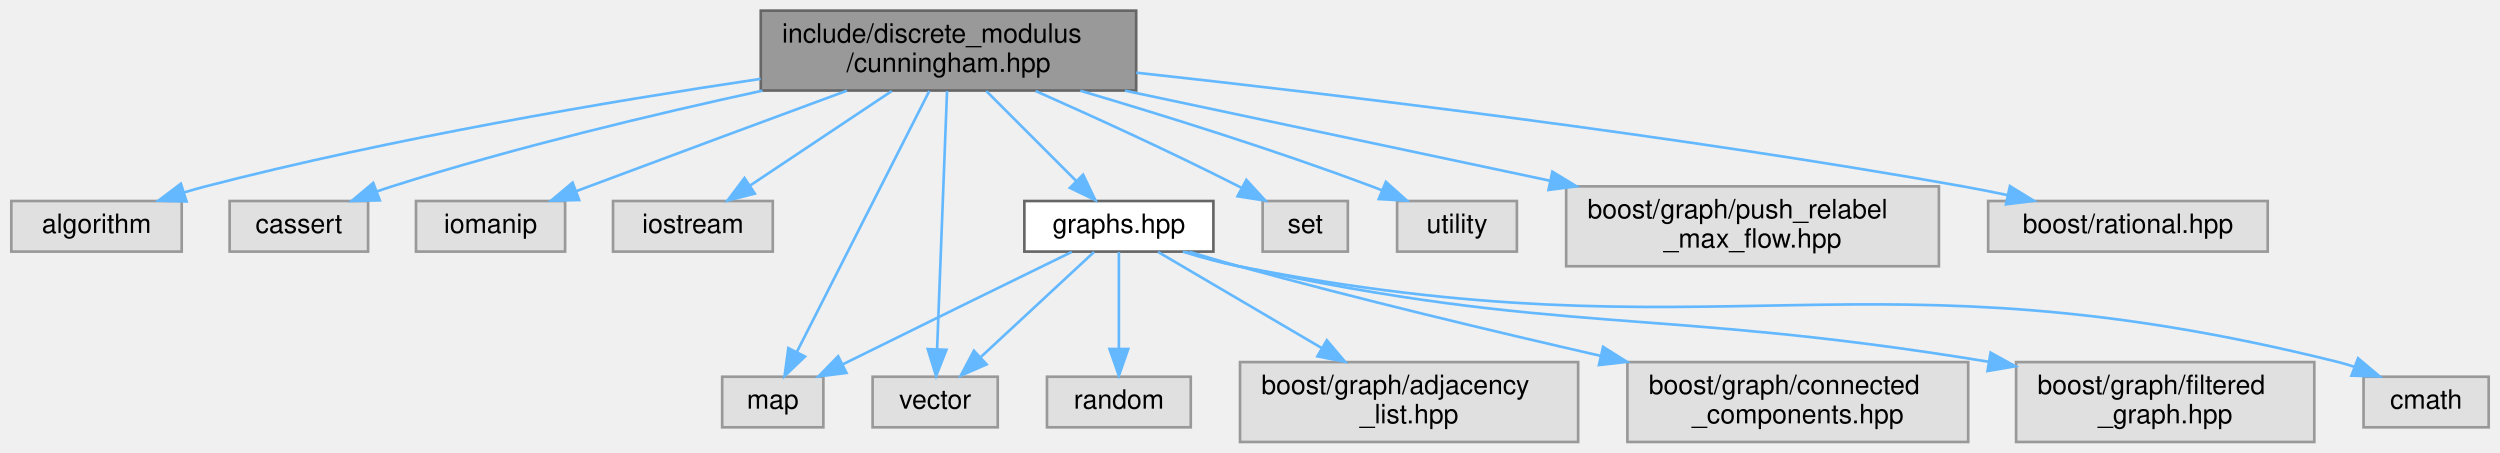
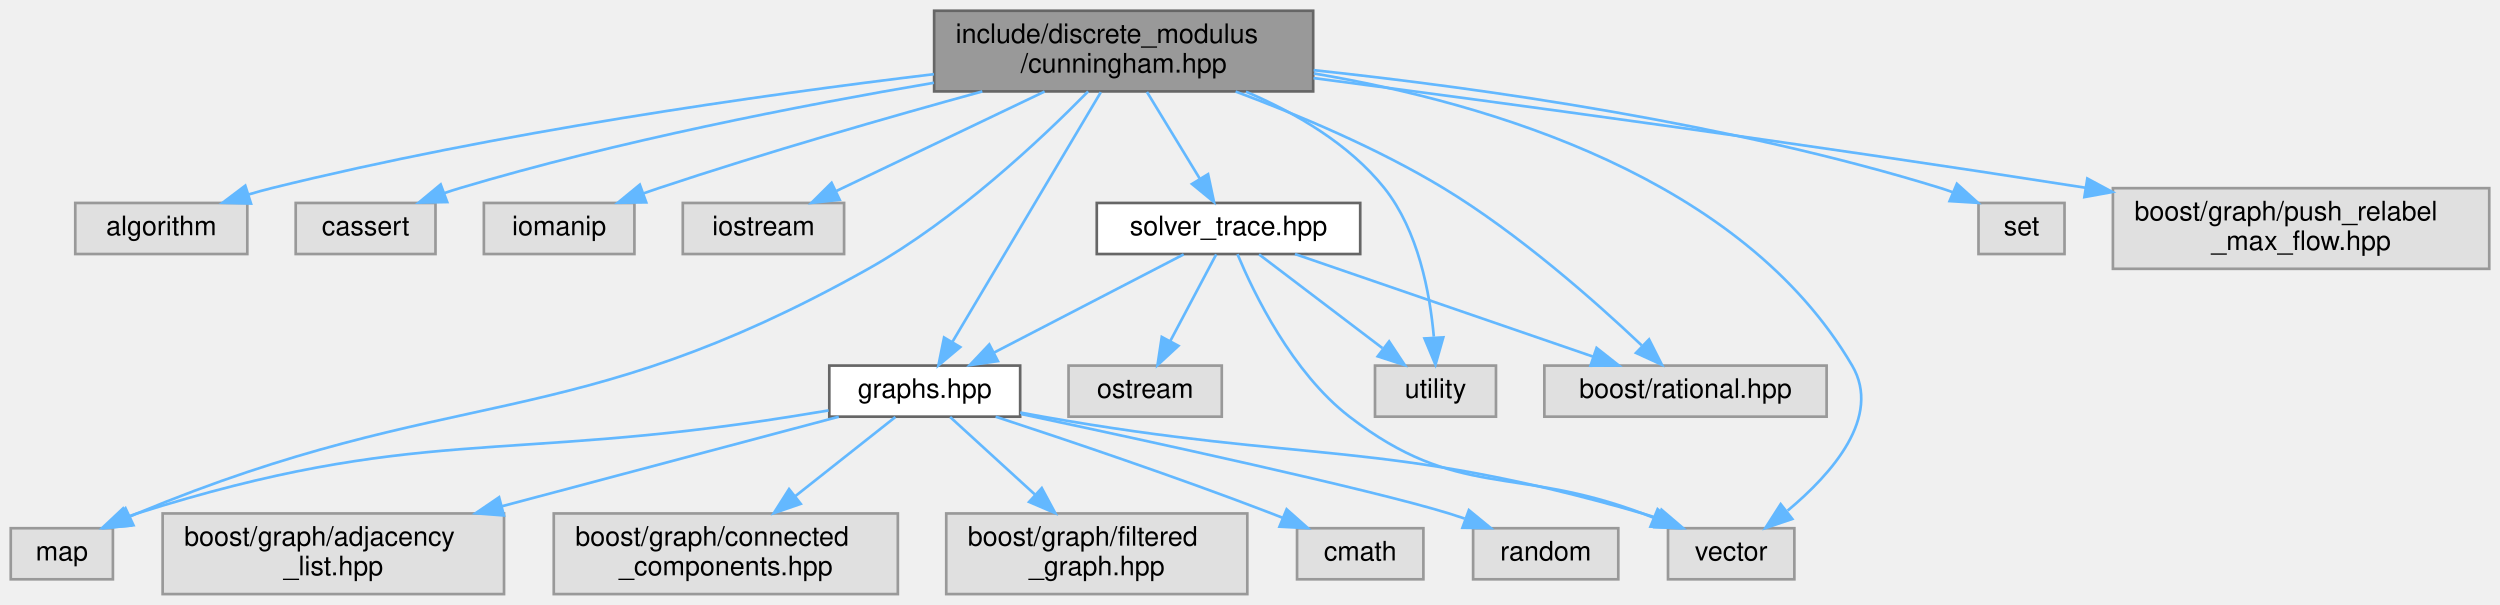
- <svg xmlns="http://www.w3.org/2000/svg" xmlns:xlink="http://www.w3.org/1999/xlink" width="939pt" height="170pt" viewBox="0.00 0.00 938.50 170.00">
-   <g id="graph0" class="graph" transform="scale(1 1) rotate(0) translate(4 166)">
+ <svg xmlns="http://www.w3.org/2000/svg" xmlns:xlink="http://www.w3.org/1999/xlink" width="930pt" height="225pt" viewBox="0.00 0.00 930.00 225.00">
+   <g id="graph0" class="graph" transform="scale(1 1) rotate(0) translate(4 221)">
    <g id="Node000001" class="node">
      <g id="a_Node000001">
        <a xlink:title="Exact spanning tree modulus via Cunningham's algorithm.">
-           <polygon fill="#999999" stroke="#666666" points="422.5,-162 281.5,-162 281.5,-132 422.5,-132 422.5,-162" />
-           <text text-anchor="start" x="289.5" y="-150" font-family="Helvetica,sans-Serif" font-size="10.00">include/discrete_modulus</text>
-           <text text-anchor="middle" x="352" y="-139" font-family="Helvetica,sans-Serif" font-size="10.00">/cunningham.hpp</text>
+           <polygon fill="#999999" stroke="#666666" points="484.5,-217 343.5,-217 343.5,-187 484.5,-187 484.5,-217" />
+           <text text-anchor="start" x="351.5" y="-205" font-family="Helvetica,sans-Serif" font-size="10.00">include/discrete_modulus</text>
+           <text text-anchor="middle" x="414" y="-194" font-family="Helvetica,sans-Serif" font-size="10.00">/cunningham.hpp</text>
        </a>
      </g>
    </g>
    <g id="Node000002" class="node">
      <g id="a_Node000002">
        <a xlink:title=" ">
-           <polygon fill="#e0e0e0" stroke="#999999" points="64,-90.5 0,-90.5 0,-71.5 64,-71.5 64,-90.5" />
-           <text text-anchor="middle" x="32" y="-78.5" font-family="Helvetica,sans-Serif" font-size="10.00">algorithm</text>
+           <polygon fill="#e0e0e0" stroke="#999999" points="88,-145.5 24,-145.5 24,-126.5 88,-126.5 88,-145.5" />
+           <text text-anchor="middle" x="56" y="-133.5" font-family="Helvetica,sans-Serif" font-size="10.00">algorithm</text>
        </a>
      </g>
    </g>
    <g id="edge1_Node000001_Node000002" class="edge">
      <g id="a_edge1_Node000001_Node000002">
        <a xlink:title=" ">
-           <path fill="none" stroke="#63b8ff" d="M281.42,-136.38C224.63,-127.92 143.03,-114.12 73,-96 70.36,-95.32 67.65,-94.55 64.93,-93.73" />
-           <polygon fill="#63b8ff" stroke="#63b8ff" points="65.82,-90.34 55.23,-90.62 63.68,-97 65.82,-90.34" />
+           <path fill="none" stroke="#63b8ff" d="M343.42,-193.41C278.72,-185.62 180.56,-171.69 97,-151 94.19,-150.31 91.31,-149.5 88.42,-148.64" />
+           <polygon fill="#63b8ff" stroke="#63b8ff" points="89.37,-145.27 78.78,-145.56 87.24,-151.94 89.37,-145.27" />
        </a>
      </g>
    </g>
    <g id="Node000003" class="node">
      <g id="a_Node000003">
        <a xlink:title=" ">
-           <polygon fill="#e0e0e0" stroke="#999999" points="134,-90.5 82,-90.5 82,-71.5 134,-71.5 134,-90.5" />
-           <text text-anchor="middle" x="108" y="-78.5" font-family="Helvetica,sans-Serif" font-size="10.00">cassert</text>
+           <polygon fill="#e0e0e0" stroke="#999999" points="158,-145.5 106,-145.5 106,-126.5 158,-126.5 158,-145.5" />
+           <text text-anchor="middle" x="132" y="-133.5" font-family="Helvetica,sans-Serif" font-size="10.00">cassert</text>
        </a>
      </g>
    </g>
    <g id="edge2_Node000001_Node000003" class="edge">
      <g id="a_edge2_Node000001_Node000003">
        <a xlink:title=" ">
-           <path fill="none" stroke="#63b8ff" d="M282.11,-131.95C241.17,-123.06 188.69,-110.52 143,-96 141.13,-95.41 139.22,-94.76 137.3,-94.08" />
-           <polygon fill="#63b8ff" stroke="#63b8ff" points="138.4,-90.75 127.81,-90.5 135.93,-97.3 138.4,-90.75" />
+           <path fill="none" stroke="#63b8ff" d="M343.43,-190.21C293.57,-181.74 225.48,-168.46 167,-151 165.12,-150.44 163.2,-149.82 161.27,-149.16" />
+           <polygon fill="#63b8ff" stroke="#63b8ff" points="162.36,-145.83 151.77,-145.63 159.93,-152.39 162.36,-145.83" />
        </a>
      </g>
    </g>
    <g id="Node000004" class="node">
      <g id="a_Node000004">
        <a xlink:title=" ">
-           <polygon fill="#e0e0e0" stroke="#999999" points="208,-90.5 152,-90.5 152,-71.5 208,-71.5 208,-90.5" />
-           <text text-anchor="middle" x="180" y="-78.5" font-family="Helvetica,sans-Serif" font-size="10.00">iomanip</text>
+           <polygon fill="#e0e0e0" stroke="#999999" points="232,-145.5 176,-145.5 176,-126.5 232,-126.5 232,-145.5" />
+           <text text-anchor="middle" x="204" y="-133.5" font-family="Helvetica,sans-Serif" font-size="10.00">iomanip</text>
        </a>
      </g>
    </g>
    <g id="edge3_Node000001_Node000004" class="edge">
      <g id="a_edge3_Node000001_Node000004">
        <a xlink:title=" ">
-           <path fill="none" stroke="#63b8ff" d="M313.86,-131.95C286.81,-121.97 249.65,-108.22 217,-96 215.41,-95.4 213.78,-94.79 212.13,-94.17" />
-           <polygon fill="#63b8ff" stroke="#63b8ff" points="213.28,-90.87 202.69,-90.61 210.81,-97.42 213.28,-90.87" />
+           <path fill="none" stroke="#63b8ff" d="M361.43,-186.99C326.96,-177.51 281.04,-164.34 241,-151 239.14,-150.38 237.24,-149.73 235.33,-149.05" />
+           <polygon fill="#63b8ff" stroke="#63b8ff" points="236.4,-145.72 225.81,-145.58 234.01,-152.3 236.4,-145.72" />
        </a>
      </g>
    </g>
    <g id="Node000005" class="node">
      <g id="a_Node000005">
        <a xlink:title=" ">
-           <polygon fill="#e0e0e0" stroke="#999999" points="286,-90.5 226,-90.5 226,-71.5 286,-71.5 286,-90.5" />
-           <text text-anchor="middle" x="256" y="-78.5" font-family="Helvetica,sans-Serif" font-size="10.00">iostream</text>
+           <polygon fill="#e0e0e0" stroke="#999999" points="310,-145.5 250,-145.5 250,-126.5 310,-126.5 310,-145.5" />
+           <text text-anchor="middle" x="280" y="-133.5" font-family="Helvetica,sans-Serif" font-size="10.00">iostream</text>
        </a>
      </g>
    </g>
    <g id="edge4_Node000001_Node000005" class="edge">
      <g id="a_edge4_Node000001_Node000005">
        <a xlink:title=" ">
-           <path fill="none" stroke="#63b8ff" d="M330.69,-131.8C314.9,-121.27 293.46,-106.97 277.6,-96.4" />
-           <polygon fill="#63b8ff" stroke="#63b8ff" points="279.25,-93.29 268.99,-90.66 275.37,-99.12 279.25,-93.29" />
+           <path fill="none" stroke="#63b8ff" d="M384.59,-186.95C361.51,-175.93 329.62,-160.7 307.14,-149.96" />
+           <polygon fill="#63b8ff" stroke="#63b8ff" points="308.37,-146.67 297.83,-145.52 305.35,-152.99 308.37,-146.67" />
        </a>
      </g>
    </g>
    <g id="Node000006" class="node">
      <g id="a_Node000006">
        <a xlink:title=" ">
-           <polygon fill="#e0e0e0" stroke="#999999" points="305,-24.5 267,-24.5 267,-5.5 305,-5.5 305,-24.5" />
-           <text text-anchor="middle" x="286" y="-12.5" font-family="Helvetica,sans-Serif" font-size="10.00">map</text>
+           <polygon fill="#e0e0e0" stroke="#999999" points="38,-24.5 0,-24.5 0,-5.5 38,-5.5 38,-24.5" />
+           <text text-anchor="middle" x="19" y="-12.5" font-family="Helvetica,sans-Serif" font-size="10.00">map</text>
        </a>
      </g>
    </g>
    <g id="edge5_Node000001_Node000006" class="edge">
      <g id="a_edge5_Node000001_Node000006">
        <a xlink:title=" ">
-           <path fill="none" stroke="#63b8ff" d="M344.81,-131.84C332.72,-108.02 308.33,-59.99 295.08,-33.88" />
-           <polygon fill="#63b8ff" stroke="#63b8ff" points="298.09,-32.08 290.44,-24.75 291.85,-35.25 298.09,-32.08" />
+           <path fill="none" stroke="#63b8ff" d="M400.78,-186.98C383.48,-169.37 351.53,-139.25 319,-121 207.83,-58.62 164.74,-78.85 47,-30 46.14,-29.64 45.28,-29.27 44.4,-28.89" />
+           <polygon fill="#63b8ff" stroke="#63b8ff" points="45.65,-25.61 35.11,-24.54 42.68,-31.95 45.65,-25.61" />
        </a>
      </g>
    </g>
    <g id="Node000007" class="node">
      <g id="a_Node000007">
        <a xlink:title=" ">
-           <polygon fill="#e0e0e0" stroke="#999999" points="502,-90.5 470,-90.5 470,-71.5 502,-71.5 502,-90.5" />
-           <text text-anchor="middle" x="486" y="-78.5" font-family="Helvetica,sans-Serif" font-size="10.00">set</text>
+           <polygon fill="#e0e0e0" stroke="#999999" points="764,-145.5 732,-145.5 732,-126.5 764,-126.5 764,-145.5" />
+           <text text-anchor="middle" x="748" y="-133.5" font-family="Helvetica,sans-Serif" font-size="10.00">set</text>
        </a>
      </g>
    </g>
    <g id="edge6_Node000001_Node000007" class="edge">
      <g id="a_edge6_Node000001_Node000007">
        <a xlink:title=" ">
-           <path fill="none" stroke="#63b8ff" d="M384.76,-131.8C406.57,-122.14 435.76,-108.83 461,-96 461.31,-95.84 461.62,-95.69 461.93,-95.53" />
-           <polygon fill="#63b8ff" stroke="#63b8ff" points="463.88,-98.45 471.03,-90.64 460.57,-92.28 463.88,-98.45" />
+           <path fill="none" stroke="#63b8ff" d="M484.68,-194.9C547.11,-188.22 640.07,-175.09 718,-151 719.44,-150.55 720.9,-150.05 722.36,-149.51" />
+           <polygon fill="#63b8ff" stroke="#63b8ff" points="723.96,-152.64 731.82,-145.54 721.24,-146.19 723.96,-152.64" />
        </a>
      </g>
    </g>
    <g id="Node000008" class="node">
      <g id="a_Node000008">
        <a xlink:title=" ">
-           <polygon fill="#e0e0e0" stroke="#999999" points="565.5,-90.5 520.5,-90.5 520.5,-71.5 565.5,-71.5 565.5,-90.5" />
-           <text text-anchor="middle" x="543" y="-78.5" font-family="Helvetica,sans-Serif" font-size="10.00">utility</text>
+           <polygon fill="#e0e0e0" stroke="#999999" points="552.5,-85 507.5,-85 507.5,-66 552.5,-66 552.5,-85" />
+           <text text-anchor="middle" x="530" y="-73" font-family="Helvetica,sans-Serif" font-size="10.00">utility</text>
        </a>
      </g>
    </g>
    <g id="edge7_Node000001_Node000008" class="edge">
      <g id="a_edge7_Node000001_Node000008">
        <a xlink:title=" ">
-           <path fill="none" stroke="#63b8ff" d="M401.53,-131.92C433.14,-122.57 474.83,-109.56 511,-96 512.21,-95.55 513.45,-95.07 514.69,-94.58" />
-           <polygon fill="#63b8ff" stroke="#63b8ff" points="516.29,-97.7 524.19,-90.63 513.61,-91.24 516.29,-97.7" />
+           <path fill="none" stroke="#63b8ff" d="M459.5,-186.88C477.93,-179.04 497.9,-167.45 511,-151 523.58,-135.2 527.92,-112.06 529.38,-95.77" />
+           <polygon fill="#63b8ff" stroke="#63b8ff" points="532.9,-95.51 530,-85.32 525.91,-95.1 532.9,-95.51" />
        </a>
      </g>
    </g>
    <g id="Node000009" class="node">
      <g id="a_Node000009">
        <a xlink:title=" ">
-           <polygon fill="#e0e0e0" stroke="#999999" points="370.5,-24.5 323.5,-24.5 323.5,-5.5 370.5,-5.5 370.5,-24.5" />
-           <text text-anchor="middle" x="347" y="-12.5" font-family="Helvetica,sans-Serif" font-size="10.00">vector</text>
+           <polygon fill="#e0e0e0" stroke="#999999" points="663.5,-24.5 616.5,-24.5 616.5,-5.5 663.5,-5.5 663.5,-24.5" />
+           <text text-anchor="middle" x="640" y="-12.5" font-family="Helvetica,sans-Serif" font-size="10.00">vector</text>
        </a>
      </g>
    </g>
    <g id="edge8_Node000001_Node000009" class="edge">
      <g id="a_edge8_Node000001_Node000009">
        <a xlink:title=" ">
-           <path fill="none" stroke="#63b8ff" d="M351.46,-131.84C350.55,-108.34 348.74,-61.26 347.73,-34.93" />
-           <polygon fill="#63b8ff" stroke="#63b8ff" points="351.22,-34.61 347.34,-24.75 344.22,-34.88 351.22,-34.61" />
+           <path fill="none" stroke="#63b8ff" d="M484.75,-193.68C550.45,-182.59 644.09,-154.75 685,-85 696.15,-65.99 677.56,-44.85 661,-31.05" />
+           <polygon fill="#63b8ff" stroke="#63b8ff" points="662.73,-27.95 652.7,-24.55 658.41,-33.47 662.73,-27.95" />
        </a>
      </g>
    </g>
    <g id="Node000010" class="node">
      <g id="a_Node000010">
        <a xlink:title=" ">
-           <polygon fill="#e0e0e0" stroke="#999999" points="724,-96 584,-96 584,-66 724,-66 724,-96" />
-           <text text-anchor="start" x="592" y="-84" font-family="Helvetica,sans-Serif" font-size="10.00">boost/graph/push_relabel</text>
-           <text text-anchor="middle" x="654" y="-73" font-family="Helvetica,sans-Serif" font-size="10.00">_max_flow.hpp</text>
+           <polygon fill="#e0e0e0" stroke="#999999" points="922,-151 782,-151 782,-121 922,-121 922,-151" />
+           <text text-anchor="start" x="790" y="-139" font-family="Helvetica,sans-Serif" font-size="10.00">boost/graph/push_relabel</text>
+           <text text-anchor="middle" x="852" y="-128" font-family="Helvetica,sans-Serif" font-size="10.00">_max_flow.hpp</text>
        </a>
      </g>
    </g>
    <g id="edge9_Node000001_Node000010" class="edge">
      <g id="a_edge9_Node000001_Node000010">
        <a xlink:title=" ">
-           <path fill="none" stroke="#63b8ff" d="M418.28,-131.95C465.38,-121.97 528.76,-108.54 577.93,-98.12" />
-           <polygon fill="#63b8ff" stroke="#63b8ff" points="578.82,-101.51 587.88,-96.01 577.37,-94.66 578.82,-101.51" />
+           <path fill="none" stroke="#63b8ff" d="M484.62,-191.95C554.9,-182.76 666.1,-167.75 771.92,-151.14" />
+           <polygon fill="#63b8ff" stroke="#63b8ff" points="772.48,-154.59 781.81,-149.58 771.39,-147.68 772.48,-154.59" />
        </a>
      </g>
    </g>
    <g id="Node000011" class="node">
      <g id="a_Node000011">
        <a xlink:title=" ">
-           <polygon fill="#e0e0e0" stroke="#999999" points="847.5,-90.5 742.5,-90.5 742.5,-71.5 847.5,-71.5 847.5,-90.5" />
-           <text text-anchor="middle" x="795" y="-78.5" font-family="Helvetica,sans-Serif" font-size="10.00">boost/rational.hpp</text>
+           <polygon fill="#e0e0e0" stroke="#999999" points="675.5,-85 570.5,-85 570.5,-66 675.5,-66 675.5,-85" />
+           <text text-anchor="middle" x="623" y="-73" font-family="Helvetica,sans-Serif" font-size="10.00">boost/rational.hpp</text>
        </a>
      </g>
    </g>
    <g id="edge10_Node000001_Node000011" class="edge">
      <g id="a_edge10_Node000001_Node000011">
        <a xlink:title=" ">
-           <path fill="none" stroke="#63b8ff" d="M422.52,-138.7C499.22,-130.31 625.29,-115.19 733,-96 738.43,-95.03 744.11,-93.91 749.72,-92.73" />
-           <polygon fill="#63b8ff" stroke="#63b8ff" points="750.68,-96.1 759.7,-90.56 749.19,-89.26 750.68,-96.1" />
+           <path fill="none" stroke="#63b8ff" d="M455.65,-186.94C479.18,-178.17 508.66,-165.74 533,-151 561.03,-134.02 589.53,-108.8 606.74,-92.5" />
+           <polygon fill="#63b8ff" stroke="#63b8ff" points="609.45,-94.75 614.23,-85.3 604.59,-89.71 609.45,-94.75" />
        </a>
      </g>
    </g>
    <g id="Node000012" class="node">
      <g id="a_Node000012">
        <a xlink:href="graphs_8hpp.html" target="_top" xlink:title="Graph/flow-graph type aliases, subgraph/component helpers, and demo graph generators used by cunningh...">
-           <polygon fill="white" stroke="#666666" points="451.5,-90.5 380.5,-90.5 380.5,-71.5 451.5,-71.5 451.5,-90.5" />
-           <text text-anchor="middle" x="416" y="-78.5" font-family="Helvetica,sans-Serif" font-size="10.00">graphs.hpp</text>
+           <polygon fill="white" stroke="#666666" points="375.5,-85 304.5,-85 304.5,-66 375.5,-66 375.5,-85" />
+           <text text-anchor="middle" x="340" y="-73" font-family="Helvetica,sans-Serif" font-size="10.00">graphs.hpp</text>
        </a>
      </g>
    </g>
    <g id="edge11_Node000001_Node000012" class="edge">
      <g id="a_edge11_Node000001_Node000012">
        <a xlink:title=" ">
-           <path fill="none" stroke="#63b8ff" d="M366.2,-131.8C376.18,-121.82 389.54,-108.46 399.91,-98.09" />
-           <polygon fill="#63b8ff" stroke="#63b8ff" points="402.56,-100.39 407.16,-90.84 397.61,-95.44 402.56,-100.39" />
+           <path fill="none" stroke="#63b8ff" d="M405.51,-186.72C391.84,-163.71 364.98,-118.53 350.26,-93.76" />
+           <polygon fill="#63b8ff" stroke="#63b8ff" points="353.21,-91.88 345.09,-85.07 347.19,-95.45 353.21,-91.88" />
+         </a>
+       </g>
+     </g>
+     <g id="Node000018" class="node">
+       <g id="a_Node000018">
+         <a xlink:href="solver__trace_8hpp.html" target="_top" xlink:title="Opt-in per-round trace recording for spanning_tree_modulus, and a versioned JSON writer for the recor...">
+           <polygon fill="white" stroke="#666666" points="502,-145.5 404,-145.5 404,-126.5 502,-126.5 502,-145.5" />
+           <text text-anchor="middle" x="453" y="-133.5" font-family="Helvetica,sans-Serif" font-size="10.00">solver_trace.hpp</text>
+         </a>
+       </g>
+     </g>
+     <g id="edge19_Node000001_Node000018" class="edge">
+       <g id="a_edge19_Node000001_Node000018">
+         <a xlink:title=" ">
+           <path fill="none" stroke="#63b8ff" d="M422.66,-186.8C428.44,-177.31 436.08,-164.76 442.26,-154.63" />
+           <polygon fill="#63b8ff" stroke="#63b8ff" points="445.4,-156.21 447.61,-145.84 439.42,-152.56 445.4,-156.21" />
        </a>
      </g>
    </g>
    <g id="edge13_Node000012_Node000006" class="edge">
      <g id="a_edge13_Node000012_Node000006">
        <a xlink:title=" ">
-           <path fill="none" stroke="#63b8ff" d="M398.29,-71.37C377.93,-61.44 343.52,-44.61 314,-30 313.45,-29.73 312.9,-29.45 312.34,-29.18" />
-           <polygon fill="#63b8ff" stroke="#63b8ff" points="313.68,-25.93 303.17,-24.61 310.56,-32.2 313.68,-25.93" />
+           <path fill="none" stroke="#63b8ff" d="M304.24,-68.32C299.45,-67.53 294.61,-66.73 290,-66 182.18,-48.85 151.13,-62.82 47,-30 45.78,-29.61 44.54,-29.18 43.3,-28.71" />
+           <polygon fill="#63b8ff" stroke="#63b8ff" points="44.6,-25.46 34.04,-24.61 41.76,-31.86 44.6,-25.46" />
        </a>
      </g>
    </g>
    <g id="edge15_Node000012_Node000009" class="edge">
      <g id="a_edge15_Node000012_Node000009">
        <a xlink:title=" ">
-           <path fill="none" stroke="#63b8ff" d="M406.69,-71.37C395.85,-61.31 377.7,-44.48 364.26,-32.01" />
-           <polygon fill="#63b8ff" stroke="#63b8ff" points="366.31,-29.14 356.6,-24.91 361.55,-34.27 366.31,-29.14" />
+           <path fill="none" stroke="#63b8ff" d="M375.52,-67.54C378.39,-67.01 381.24,-66.49 384,-66 482.85,-48.48 510.53,-57.81 607,-30 608.88,-29.46 610.8,-28.84 612.72,-28.16" />
+           <polygon fill="#63b8ff" stroke="#63b8ff" points="614.08,-31.39 622.13,-24.51 611.54,-24.87 614.08,-31.39" />
        </a>
      </g>
    </g>
    <g id="Node000013" class="node">
      <g id="a_Node000013">
        <a xlink:title=" ">
-           <polygon fill="#e0e0e0" stroke="#999999" points="930.5,-24.5 883.5,-24.5 883.5,-5.5 930.5,-5.5 930.5,-24.5" />
-           <text text-anchor="middle" x="907" y="-12.5" font-family="Helvetica,sans-Serif" font-size="10.00">cmath</text>
+           <polygon fill="#e0e0e0" stroke="#999999" points="525.5,-24.5 478.5,-24.5 478.5,-5.5 525.5,-5.5 525.5,-24.5" />
+           <text text-anchor="middle" x="502" y="-12.5" font-family="Helvetica,sans-Serif" font-size="10.00">cmath</text>
        </a>
      </g>
    </g>
    <g id="edge12_Node000012_Node000013" class="edge">
      <g id="a_edge12_Node000012_Node000013">
        <a xlink:title=" ">
-           <path fill="none" stroke="#63b8ff" d="M440.04,-71.48C446.75,-69.38 454.1,-67.36 461,-66 641.79,-30.43 695.21,-74.53 874,-30 875.95,-29.51 877.93,-28.93 879.9,-28.28" />
-           <polygon fill="#63b8ff" stroke="#63b8ff" points="881.44,-31.44 889.54,-24.61 878.95,-24.9 881.44,-31.44" />
+           <path fill="none" stroke="#63b8ff" d="M366.38,-65.99C392.59,-57.4 433.84,-43.51 469,-30 470.38,-29.47 471.79,-28.92 473.21,-28.35" />
+           <polygon fill="#63b8ff" stroke="#63b8ff" points="474.63,-31.55 482.55,-24.52 471.97,-25.08 474.63,-31.55" />
        </a>
      </g>
    </g>
    <g id="Node000014" class="node">
      <g id="a_Node000014">
        <a xlink:title=" ">
-           <polygon fill="#e0e0e0" stroke="#999999" points="443,-24.5 389,-24.5 389,-5.5 443,-5.5 443,-24.5" />
-           <text text-anchor="middle" x="416" y="-12.5" font-family="Helvetica,sans-Serif" font-size="10.00">random</text>
+           <polygon fill="#e0e0e0" stroke="#999999" points="598,-24.5 544,-24.5 544,-5.5 598,-5.5 598,-24.5" />
+           <text text-anchor="middle" x="571" y="-12.5" font-family="Helvetica,sans-Serif" font-size="10.00">random</text>
        </a>
      </g>
    </g>
    <g id="edge14_Node000012_Node000014" class="edge">
      <g id="a_edge14_Node000012_Node000014">
        <a xlink:title=" ">
-           <path fill="none" stroke="#63b8ff" d="M416,-71.37C416,-62.16 416,-47.29 416,-35.27" />
-           <polygon fill="#63b8ff" stroke="#63b8ff" points="419.5,-34.91 416,-24.91 412.5,-34.91 419.5,-34.91" />
+           <path fill="none" stroke="#63b8ff" d="M375.85,-66.98C423.65,-56.83 505.62,-39.01 535,-30 536.92,-29.41 538.89,-28.77 540.86,-28.09" />
+           <polygon fill="#63b8ff" stroke="#63b8ff" points="542.43,-31.24 550.62,-24.52 540.03,-24.67 542.43,-31.24" />
        </a>
      </g>
    </g>
    <g id="Node000015" class="node">
      <g id="a_Node000015">
        <a xlink:title=" ">
-           <polygon fill="#e0e0e0" stroke="#999999" points="588.5,-30 461.5,-30 461.5,0 588.5,0 588.5,-30" />
-           <text text-anchor="start" x="469.5" y="-18" font-family="Helvetica,sans-Serif" font-size="10.00">boost/graph/adjacency</text>
-           <text text-anchor="middle" x="525" y="-7" font-family="Helvetica,sans-Serif" font-size="10.00">_list.hpp</text>
+           <polygon fill="#e0e0e0" stroke="#999999" points="183.5,-30 56.5,-30 56.5,0 183.5,0 183.5,-30" />
+           <text text-anchor="start" x="64.5" y="-18" font-family="Helvetica,sans-Serif" font-size="10.00">boost/graph/adjacency</text>
+           <text text-anchor="middle" x="120" y="-7" font-family="Helvetica,sans-Serif" font-size="10.00">_list.hpp</text>
        </a>
      </g>
    </g>
    <g id="edge16_Node000012_Node000015" class="edge">
      <g id="a_edge16_Node000012_Node000015">
        <a xlink:title=" ">
-           <path fill="none" stroke="#63b8ff" d="M430.7,-71.37C446.39,-62.16 471.76,-47.26 492.24,-35.24" />
-           <polygon fill="#63b8ff" stroke="#63b8ff" points="494.11,-38.2 500.96,-30.12 490.56,-32.16 494.11,-38.2" />
+           <path fill="none" stroke="#63b8ff" d="M308.01,-65.99C275.31,-57.3 223.67,-43.57 182.77,-32.69" />
+           <polygon fill="#63b8ff" stroke="#63b8ff" points="183.45,-29.25 172.89,-30.06 181.66,-36.02 183.45,-29.25" />
        </a>
      </g>
    </g>
    <g id="Node000016" class="node">
      <g id="a_Node000016">
        <a xlink:title=" ">
-           <polygon fill="#e0e0e0" stroke="#999999" points="735,-30 607,-30 607,0 735,0 735,-30" />
-           <text text-anchor="start" x="615" y="-18" font-family="Helvetica,sans-Serif" font-size="10.00">boost/graph/connected</text>
-           <text text-anchor="middle" x="671" y="-7" font-family="Helvetica,sans-Serif" font-size="10.00">_components.hpp</text>
+           <polygon fill="#e0e0e0" stroke="#999999" points="330,-30 202,-30 202,0 330,0 330,-30" />
+           <text text-anchor="start" x="210" y="-18" font-family="Helvetica,sans-Serif" font-size="10.00">boost/graph/connected</text>
+           <text text-anchor="middle" x="266" y="-7" font-family="Helvetica,sans-Serif" font-size="10.00">_components.hpp</text>
        </a>
      </g>
    </g>
    <g id="edge17_Node000012_Node000016" class="edge">
      <g id="a_edge17_Node000012_Node000016">
        <a xlink:title=" ">
-           <path fill="none" stroke="#63b8ff" d="M442.56,-71.41C448.6,-69.55 455,-67.64 461,-66 505.91,-53.68 556.7,-41.54 597.07,-32.31" />
-           <polygon fill="#63b8ff" stroke="#63b8ff" points="597.87,-35.72 606.84,-30.09 596.31,-28.89 597.87,-35.72" />
+           <path fill="none" stroke="#63b8ff" d="M329.08,-65.87C319.32,-58.15 304.63,-46.54 291.88,-36.46" />
+           <polygon fill="#63b8ff" stroke="#63b8ff" points="293.87,-33.57 283.85,-30.11 289.53,-39.06 293.87,-33.57" />
        </a>
      </g>
    </g>
    <g id="Node000017" class="node">
      <g id="a_Node000017">
        <a xlink:title=" ">
-           <polygon fill="#e0e0e0" stroke="#999999" points="865,-30 753,-30 753,0 865,0 865,-30" />
-           <text text-anchor="start" x="761" y="-18" font-family="Helvetica,sans-Serif" font-size="10.00">boost/graph/filtered</text>
-           <text text-anchor="middle" x="809" y="-7" font-family="Helvetica,sans-Serif" font-size="10.00">_graph.hpp</text>
+           <polygon fill="#e0e0e0" stroke="#999999" points="460,-30 348,-30 348,0 460,0 460,-30" />
+           <text text-anchor="start" x="356" y="-18" font-family="Helvetica,sans-Serif" font-size="10.00">boost/graph/filtered</text>
+           <text text-anchor="middle" x="404" y="-7" font-family="Helvetica,sans-Serif" font-size="10.00">_graph.hpp</text>
        </a>
      </g>
    </g>
    <g id="edge18_Node000012_Node000017" class="edge">
      <g id="a_edge18_Node000012_Node000017">
        <a xlink:title=" ">
-           <path fill="none" stroke="#63b8ff" d="M441.02,-71.36C447.47,-69.37 454.44,-67.43 461,-66 581.75,-39.75 617.23,-50.77 742.69,-30.12" />
-           <polygon fill="#63b8ff" stroke="#63b8ff" points="743.41,-33.55 752.69,-28.44 742.25,-26.64 743.41,-33.55" />
+           <path fill="none" stroke="#63b8ff" d="M349.44,-65.87C357.73,-58.3 370.11,-46.98 380.99,-37.04" />
+           <polygon fill="#63b8ff" stroke="#63b8ff" points="383.54,-39.44 388.56,-30.11 378.82,-34.28 383.54,-39.44" />
+         </a>
+       </g>
+     </g>
+     <g id="edge21_Node000018_Node000008" class="edge">
+       <g id="a_edge21_Node000018_Node000008">
+         <a xlink:title=" ">
+           <path fill="none" stroke="#63b8ff" d="M464.36,-126.37C476.42,-117.21 495.7,-102.56 510.25,-91.51" />
+           <polygon fill="#63b8ff" stroke="#63b8ff" points="512.75,-94 518.59,-85.17 508.51,-88.43 512.75,-94" />
+         </a>
+       </g>
+     </g>
+     <g id="edge22_Node000018_Node000009" class="edge">
+       <g id="a_edge22_Node000018_Node000009">
+         <a xlink:title=" ">
+           <path fill="none" stroke="#63b8ff" d="M456.33,-126.45C462.41,-111.92 476.69,-82.4 498,-66 538.43,-34.88 559.25,-47.98 607,-30 608.38,-29.48 609.79,-28.93 611.21,-28.37" />
+           <polygon fill="#63b8ff" stroke="#63b8ff" points="612.63,-31.58 620.56,-24.56 609.98,-25.1 612.63,-31.58" />
+         </a>
+       </g>
+     </g>
+     <g id="edge23_Node000018_Node000011" class="edge">
+       <g id="a_edge23_Node000018_Node000011">
+         <a xlink:title=" ">
+           <path fill="none" stroke="#63b8ff" d="M477.72,-126.49C506.93,-116.44 555.7,-99.66 588.59,-88.34" />
+           <polygon fill="#63b8ff" stroke="#63b8ff" points="589.93,-91.58 598.25,-85.02 587.66,-84.96 589.93,-91.58" />
+         </a>
+       </g>
+     </g>
+     <g id="edge24_Node000018_Node000012" class="edge">
+       <g id="a_edge24_Node000018_Node000012">
+         <a xlink:title=" ">
+           <path fill="none" stroke="#63b8ff" d="M436.33,-126.37C417.72,-116.73 387.38,-101.03 365.72,-89.81" />
+           <polygon fill="#63b8ff" stroke="#63b8ff" points="367.23,-86.66 356.74,-85.17 364.01,-92.87 367.23,-86.66" />
+         </a>
+       </g>
+     </g>
+     <g id="Node000019" class="node">
+       <g id="a_Node000019">
+         <a xlink:title=" ">
+           <polygon fill="#e0e0e0" stroke="#999999" points="450.5,-85 393.5,-85 393.5,-66 450.5,-66 450.5,-85" />
+           <text text-anchor="middle" x="422" y="-73" font-family="Helvetica,sans-Serif" font-size="10.00">ostream</text>
+         </a>
+       </g>
+     </g>
+     <g id="edge20_Node000018_Node000019" class="edge">
+       <g id="a_edge20_Node000018_Node000019">
+         <a xlink:title=" ">
+           <path fill="none" stroke="#63b8ff" d="M448.43,-126.37C443.94,-117.9 436.97,-104.74 431.31,-94.07" />
+           <polygon fill="#63b8ff" stroke="#63b8ff" points="434.37,-92.36 426.59,-85.17 428.18,-95.64 434.37,-92.36" />
        </a>
      </g>
    </g>
  </g>
</svg>
